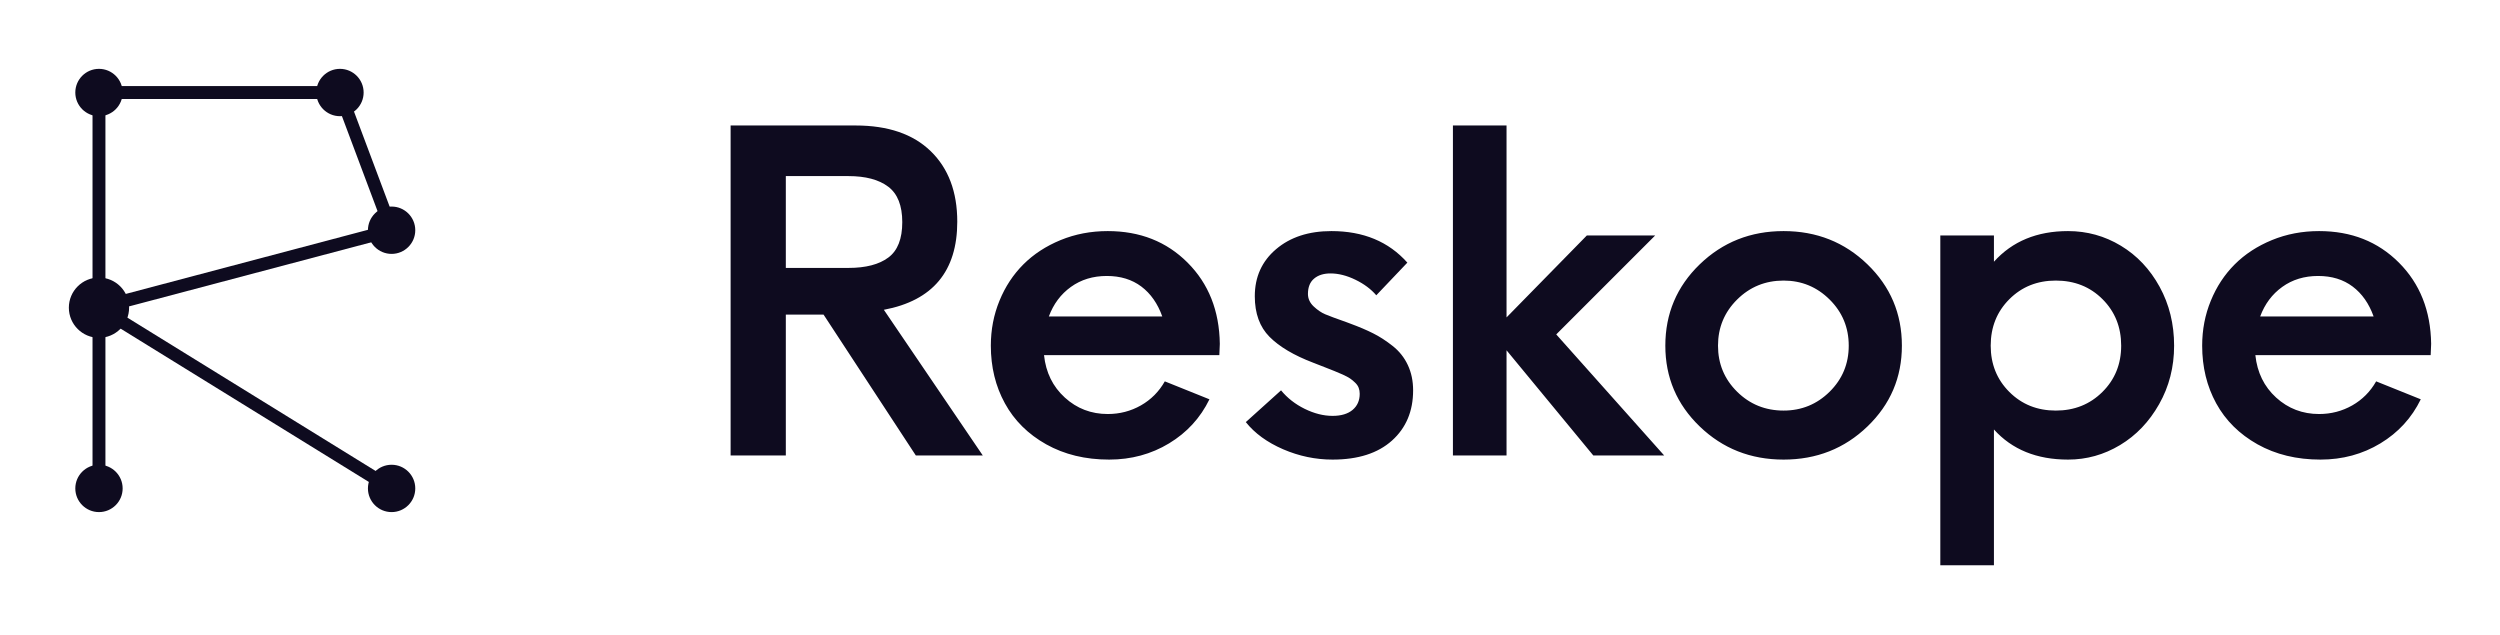
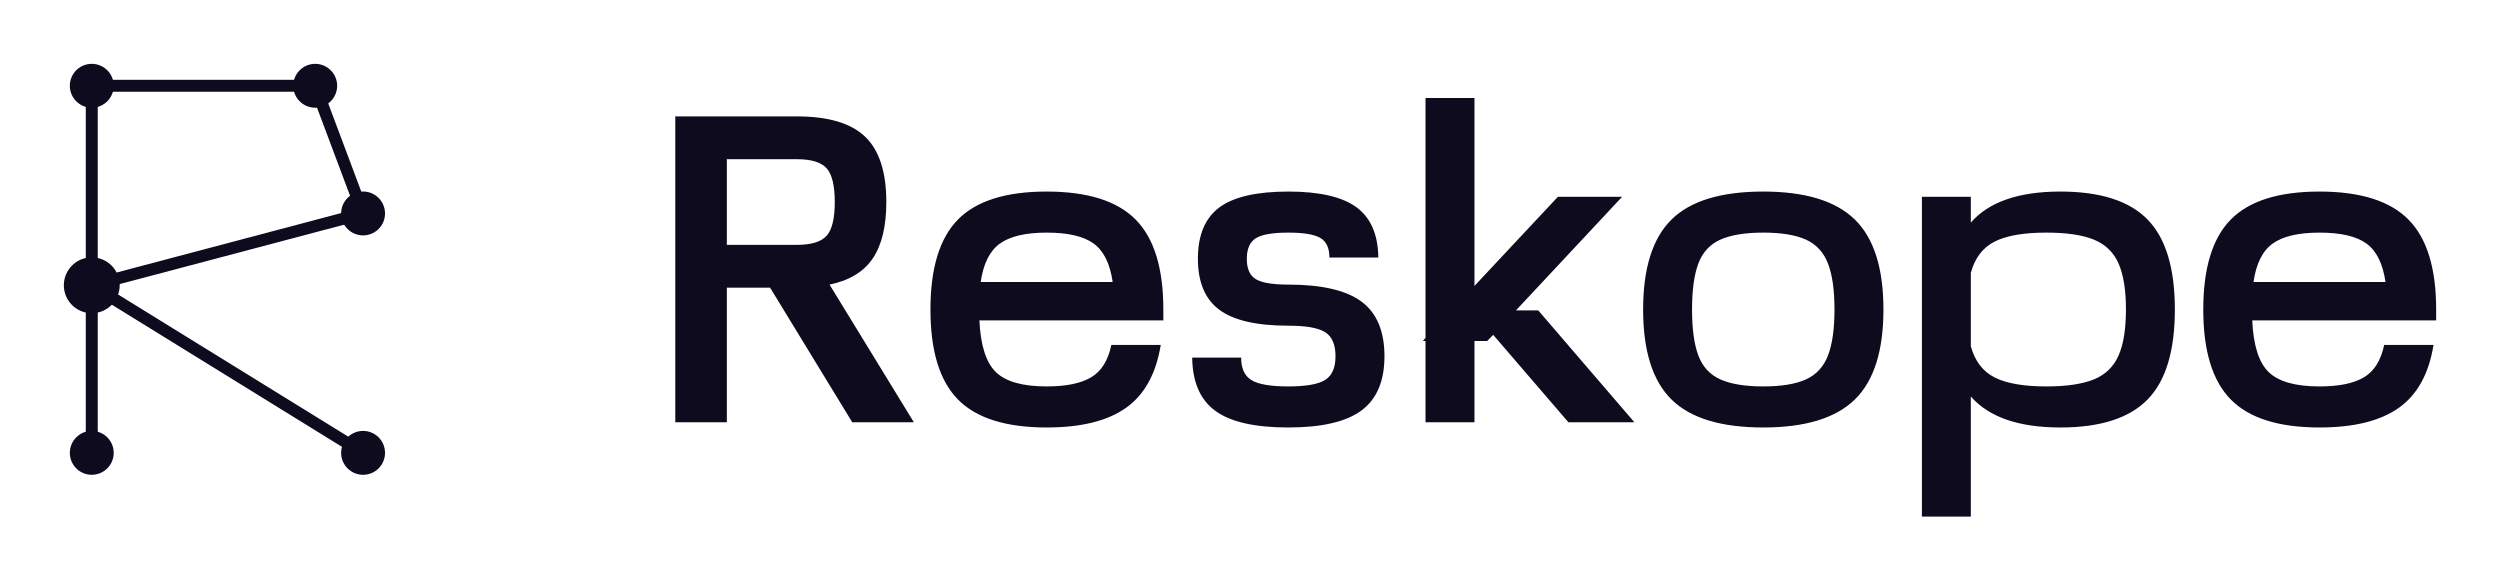
- <svg xmlns="http://www.w3.org/2000/svg" viewBox="13 8.5 580.95 147.35" width="580.95" height="147.35" role="img" aria-label="Reskope">
+ <svg xmlns="http://www.w3.org/2000/svg" viewBox="13 8.5 626.58 145.48" width="626.58" height="145.48" role="img" aria-label="Reskope">
  <g fill="none" stroke="#0E0B1F" stroke-width="3" stroke-linecap="round">
    <path d="M36 30L36 80" />
    <path d="M36 80L36 122" />
    <path d="M36 30L92 30" />
    <path d="M92 30L104 62" />
    <path d="M104 62L36 80" />
    <path d="M36 80L104 122" />
  </g>
  <g fill="#0E0B1F">
    <circle cx="36" cy="30" r="5.5" />
    <circle cx="92" cy="30" r="5.5" />
    <circle cx="104" cy="62" r="5.5" />
    <circle cx="36" cy="80" r="7" />
    <circle cx="36" cy="122" r="5.5" />
    <circle cx="104" cy="122" r="5.5" />
  </g>
-   <path fill="#0E0B1F" d="M182.78 114.34V37.66H211.81Q223.15 37.66 229.3 43.65Q235.45 49.64 235.45 60.01Q235.45 77.28 218.39 80.49L241.38 114.34H225.82L204.38 81.61H195.61V114.34ZM195.61 70.76H210.15Q216.2 70.76 219.43 68.35Q222.67 65.95 222.67 60.12Q222.67 54.34 219.4 51.88Q216.14 49.42 210.15 49.42H195.61Z M270.74 115.3Q262.45 115.3 256.11 111.75Q249.78 108.19 246.52 102.23Q243.25 96.27 243.25 88.83Q243.25 83.27 245.26 78.38Q247.26 73.49 250.82 69.93Q254.38 66.38 259.46 64.29Q264.54 62.2 270.42 62.2Q281.65 62.2 288.97 69.53Q296.3 76.86 296.46 88.41L296.35 91.03H255.61Q256.25 97.07 260.45 100.89Q264.64 104.71 270.42 104.71Q274.59 104.71 278.12 102.71Q281.65 100.7 283.68 97.12L294.05 101.29Q290.9 107.76 284.67 111.53Q278.44 115.3 270.74 115.3ZM256.73 82.04H283.09Q281.49 77.55 278.23 75.09Q274.96 72.63 270.2 72.63Q265.39 72.63 261.86 75.17Q258.33 77.71 256.73 82.04Z M322.66 115.3Q316.73 115.3 311.17 112.9Q305.61 110.49 302.5 106.59L310.69 99.21Q312.88 101.88 316.19 103.51Q319.51 105.14 322.66 105.14Q325.66 105.14 327.32 103.75Q328.97 102.36 328.97 100.01Q328.97 99.26 328.73 98.62Q328.49 97.98 327.9 97.42Q327.32 96.85 326.73 96.45Q326.14 96.05 325.02 95.54Q323.89 95.04 323.09 94.72Q322.29 94.39 320.71 93.78Q319.13 93.16 318.17 92.79Q311.43 90.22 308.01 86.77Q304.59 83.33 304.59 77.34Q304.59 70.6 309.54 66.4Q314.48 62.2 322.4 62.2Q333.52 62.2 340.04 69.53L332.82 77.12Q331 74.98 327.98 73.51Q324.96 72.04 322.18 72.04Q319.78 72.04 318.36 73.25Q316.94 74.45 316.94 76.8Q316.94 78.46 318.28 79.72Q319.62 80.97 320.95 81.53Q322.29 82.1 325.93 83.38Q326.51 83.59 326.78 83.7Q329.83 84.82 332.07 85.95Q334.32 87.07 336.62 88.89Q338.92 90.7 340.15 93.33Q341.38 95.95 341.38 99.21Q341.38 106.48 336.46 110.89Q331.54 115.3 322.66 115.3Z M383.25 114.34 363.09 89.9V114.34H350.63V37.66H363.09V82.26L381.75 63.22H397.63L374.64 86.21L399.72 114.34Z M399.99 88.83Q399.99 77.66 407.98 69.93Q415.98 62.2 427.47 62.2Q438.97 62.2 446.96 69.93Q454.96 77.66 454.96 88.83Q454.96 99.9 446.96 107.6Q438.97 115.3 427.47 115.3Q415.98 115.3 407.98 107.6Q399.99 99.9 399.99 88.83ZM427.47 103.91Q433.73 103.91 438.17 99.53Q442.61 95.14 442.61 88.83Q442.61 82.52 438.17 78.11Q433.73 73.7 427.47 73.7Q421.11 73.7 416.67 78.11Q412.23 82.52 412.23 88.83Q412.23 95.14 416.67 99.53Q421.11 103.91 427.47 103.91Z M493.57 115.3Q482.66 115.3 476.35 108.3V139.85H463.89V63.22H476.35V69.32Q482.76 62.2 493.57 62.2Q500.2 62.2 505.84 65.6Q511.48 69 514.85 75.14Q518.22 81.29 518.22 88.83Q518.22 96.27 514.74 102.42Q511.27 108.56 505.65 111.93Q500.04 115.3 493.57 115.3ZM475.6 88.83Q475.6 95.25 479.93 99.58Q484.26 103.91 490.73 103.91Q497.2 103.91 501.56 99.58Q505.92 95.25 505.92 88.83Q505.92 82.36 501.59 78.03Q497.26 73.7 490.73 73.7Q484.26 73.7 479.93 78.03Q475.6 82.36 475.6 88.83Z M552.23 115.3Q543.94 115.3 537.6 111.75Q531.27 108.19 528 102.23Q524.74 96.27 524.74 88.83Q524.74 83.27 526.75 78.38Q528.75 73.49 532.31 69.93Q535.87 66.38 540.95 64.29Q546.03 62.2 551.91 62.2Q563.14 62.2 570.46 69.53Q577.79 76.86 577.95 88.41L577.84 91.03H537.1Q537.74 97.07 541.93 100.89Q546.13 104.71 551.91 104.71Q556.08 104.71 559.61 102.71Q563.14 100.7 565.17 97.12L575.54 101.29Q572.39 107.76 566.16 111.53Q559.93 115.3 552.23 115.3ZM538.22 82.04H564.58Q562.98 77.55 559.71 75.09Q556.45 72.63 551.69 72.63Q546.88 72.63 543.35 75.17Q539.82 77.71 538.22 82.04Z" />
+   <path fill="#0E0B1F" d="M182.25 114.33V37.67H212.69Q224.52 37.67 229.83 42.76Q235.14 47.86 235.14 59.14Q235.14 68.22 231.75 73.26Q228.35 78.3 220.91 79.83L242.04 114.33H226.6L206.01 80.6H195.17V114.33ZM222.22 59.14Q222.22 53 220.2 50.7Q218.17 48.4 212.69 48.4H195.17V69.87H212.69Q218.17 69.87 220.2 67.57Q222.22 65.27 222.22 59.14Z M304.57 86.08Q304.57 87.5 304.57 88.81H258.47Q258.91 98.23 262.63 101.79Q266.35 105.35 275.33 105.35Q282.67 105.35 286.5 103.05Q290.34 100.75 291.54 94.95H303.92Q302.16 105.79 295.21 110.72Q288.26 115.64 275.33 115.64Q260 115.64 253.1 108.63Q246.2 101.63 246.2 86.08Q246.2 70.52 253.1 63.52Q260 56.51 275.33 56.51Q290.67 56.51 297.62 63.52Q304.57 70.52 304.57 86.08ZM258.8 79.18H291.87Q290.88 72.28 287.11 69.54Q283.33 66.8 275.33 66.8Q267.45 66.8 263.62 69.54Q259.78 72.28 258.8 79.18Z M346.19 73.04Q346.19 69.43 343.89 68.12Q341.59 66.8 335.89 66.8Q329.98 66.8 327.74 68.22Q325.49 69.65 325.49 73.37Q325.49 77.1 327.74 78.46Q329.98 79.83 335.89 79.83Q348.49 79.83 354.24 84.1Q359.99 88.37 359.99 97.79Q359.99 107.1 354.24 111.37Q348.49 115.64 335.89 115.64Q323.3 115.64 317.61 111.48Q311.91 107.32 311.8 98.12H324.07Q324.07 102.17 326.64 103.76Q329.21 105.35 335.89 105.35Q342.57 105.35 345.15 103.71Q347.72 102.06 347.72 97.79Q347.72 93.41 345.15 91.77Q342.57 90.13 335.89 90.13Q323.96 90.13 318.59 86.13Q313.23 82.13 313.23 73.37Q313.23 64.5 318.59 60.5Q323.96 56.51 335.89 56.51Q347.61 56.51 352.98 60.45Q358.34 64.39 358.45 73.04Z M370.28 114.33V93.96H369.62L370.28 93.19V33.07H382.55V80.16L403.46 57.82H419.56L392.95 86.29H398.53L422.63 114.33H406.09L387.25 92.43L385.72 93.96H382.55V114.33Z M485.05 86.08Q485.05 101.63 477.88 108.63Q470.7 115.64 454.93 115.64Q439.05 115.64 431.94 108.63Q424.82 101.63 424.82 86.08Q424.82 70.52 431.94 63.52Q439.05 56.51 454.93 56.51Q470.7 56.51 477.88 63.52Q485.05 70.52 485.05 86.08ZM472.78 86.08Q472.78 78.74 471.14 74.52Q469.5 70.31 465.61 68.55Q461.72 66.8 454.93 66.8Q448.14 66.8 444.2 68.55Q440.26 70.31 438.67 74.52Q437.08 78.74 437.08 86.08Q437.08 93.41 438.67 97.63Q440.26 101.84 444.2 103.6Q448.14 105.35 454.93 105.35Q461.72 105.35 465.61 103.6Q469.5 101.84 471.14 97.63Q472.78 93.41 472.78 86.08Z M494.69 137.98V57.82H506.95V64.28Q513.74 56.51 529.4 56.51Q544.4 56.51 551.25 63.52Q558.09 70.52 558.09 86.08Q558.09 101.63 551.25 108.63Q544.4 115.64 529.4 115.64Q513.74 115.64 506.95 107.87V137.98ZM545.83 86.08Q545.83 78.74 543.97 74.52Q542.1 70.31 537.78 68.55Q533.45 66.8 525.9 66.8Q517.35 66.8 512.92 69.05Q508.48 71.29 506.95 76.88V95.27Q508.48 100.86 512.92 103.1Q517.35 105.35 525.9 105.35Q533.45 105.35 537.78 103.6Q542.1 101.84 543.97 97.63Q545.83 93.41 545.83 86.08Z M623.58 86.08Q623.58 87.5 623.58 88.81H577.48Q577.91 98.23 581.64 101.79Q585.36 105.35 594.34 105.35Q601.68 105.35 605.51 103.05Q609.34 100.75 610.55 94.95H622.92Q621.17 105.79 614.22 110.72Q607.26 115.64 594.34 115.64Q579.01 115.64 572.11 108.63Q565.21 101.63 565.21 86.08Q565.21 70.52 572.11 63.52Q579.01 56.51 594.34 56.51Q609.67 56.51 616.63 63.52Q623.58 70.52 623.58 86.08ZM577.8 79.18H610.88Q609.89 72.28 606.11 69.54Q602.33 66.8 594.34 66.8Q586.46 66.8 582.62 69.54Q578.79 72.28 577.8 79.18Z" />
</svg>
